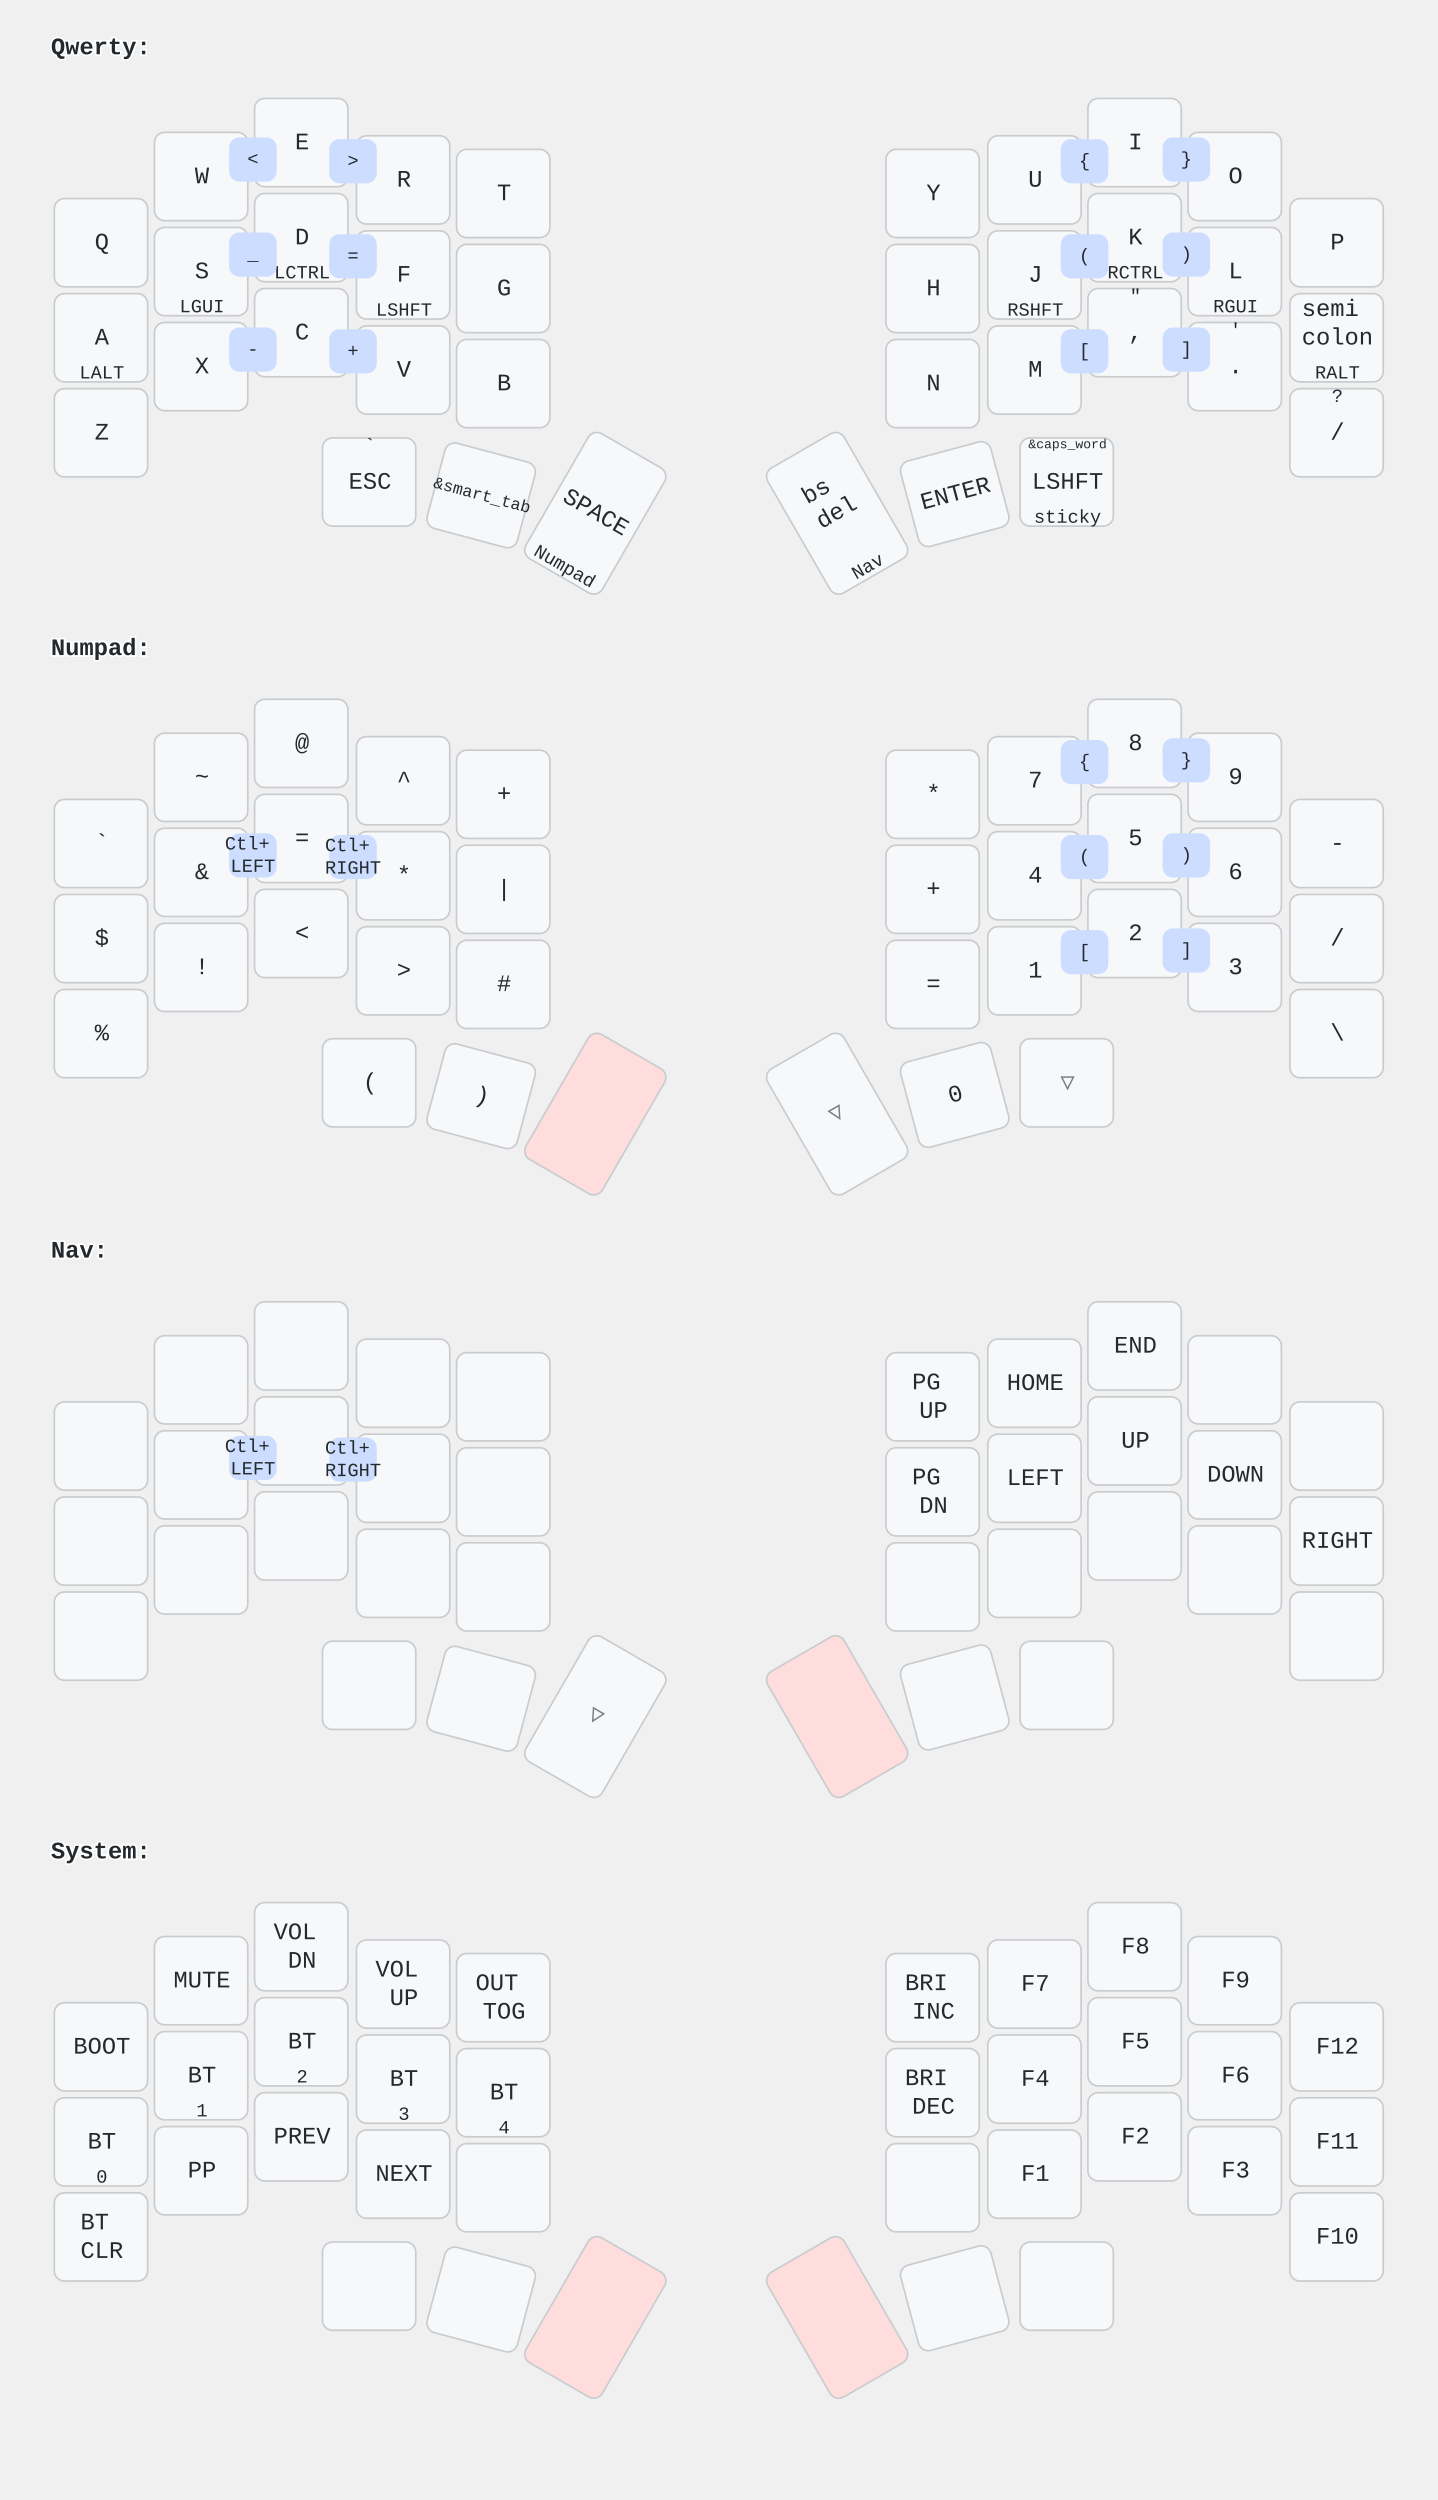
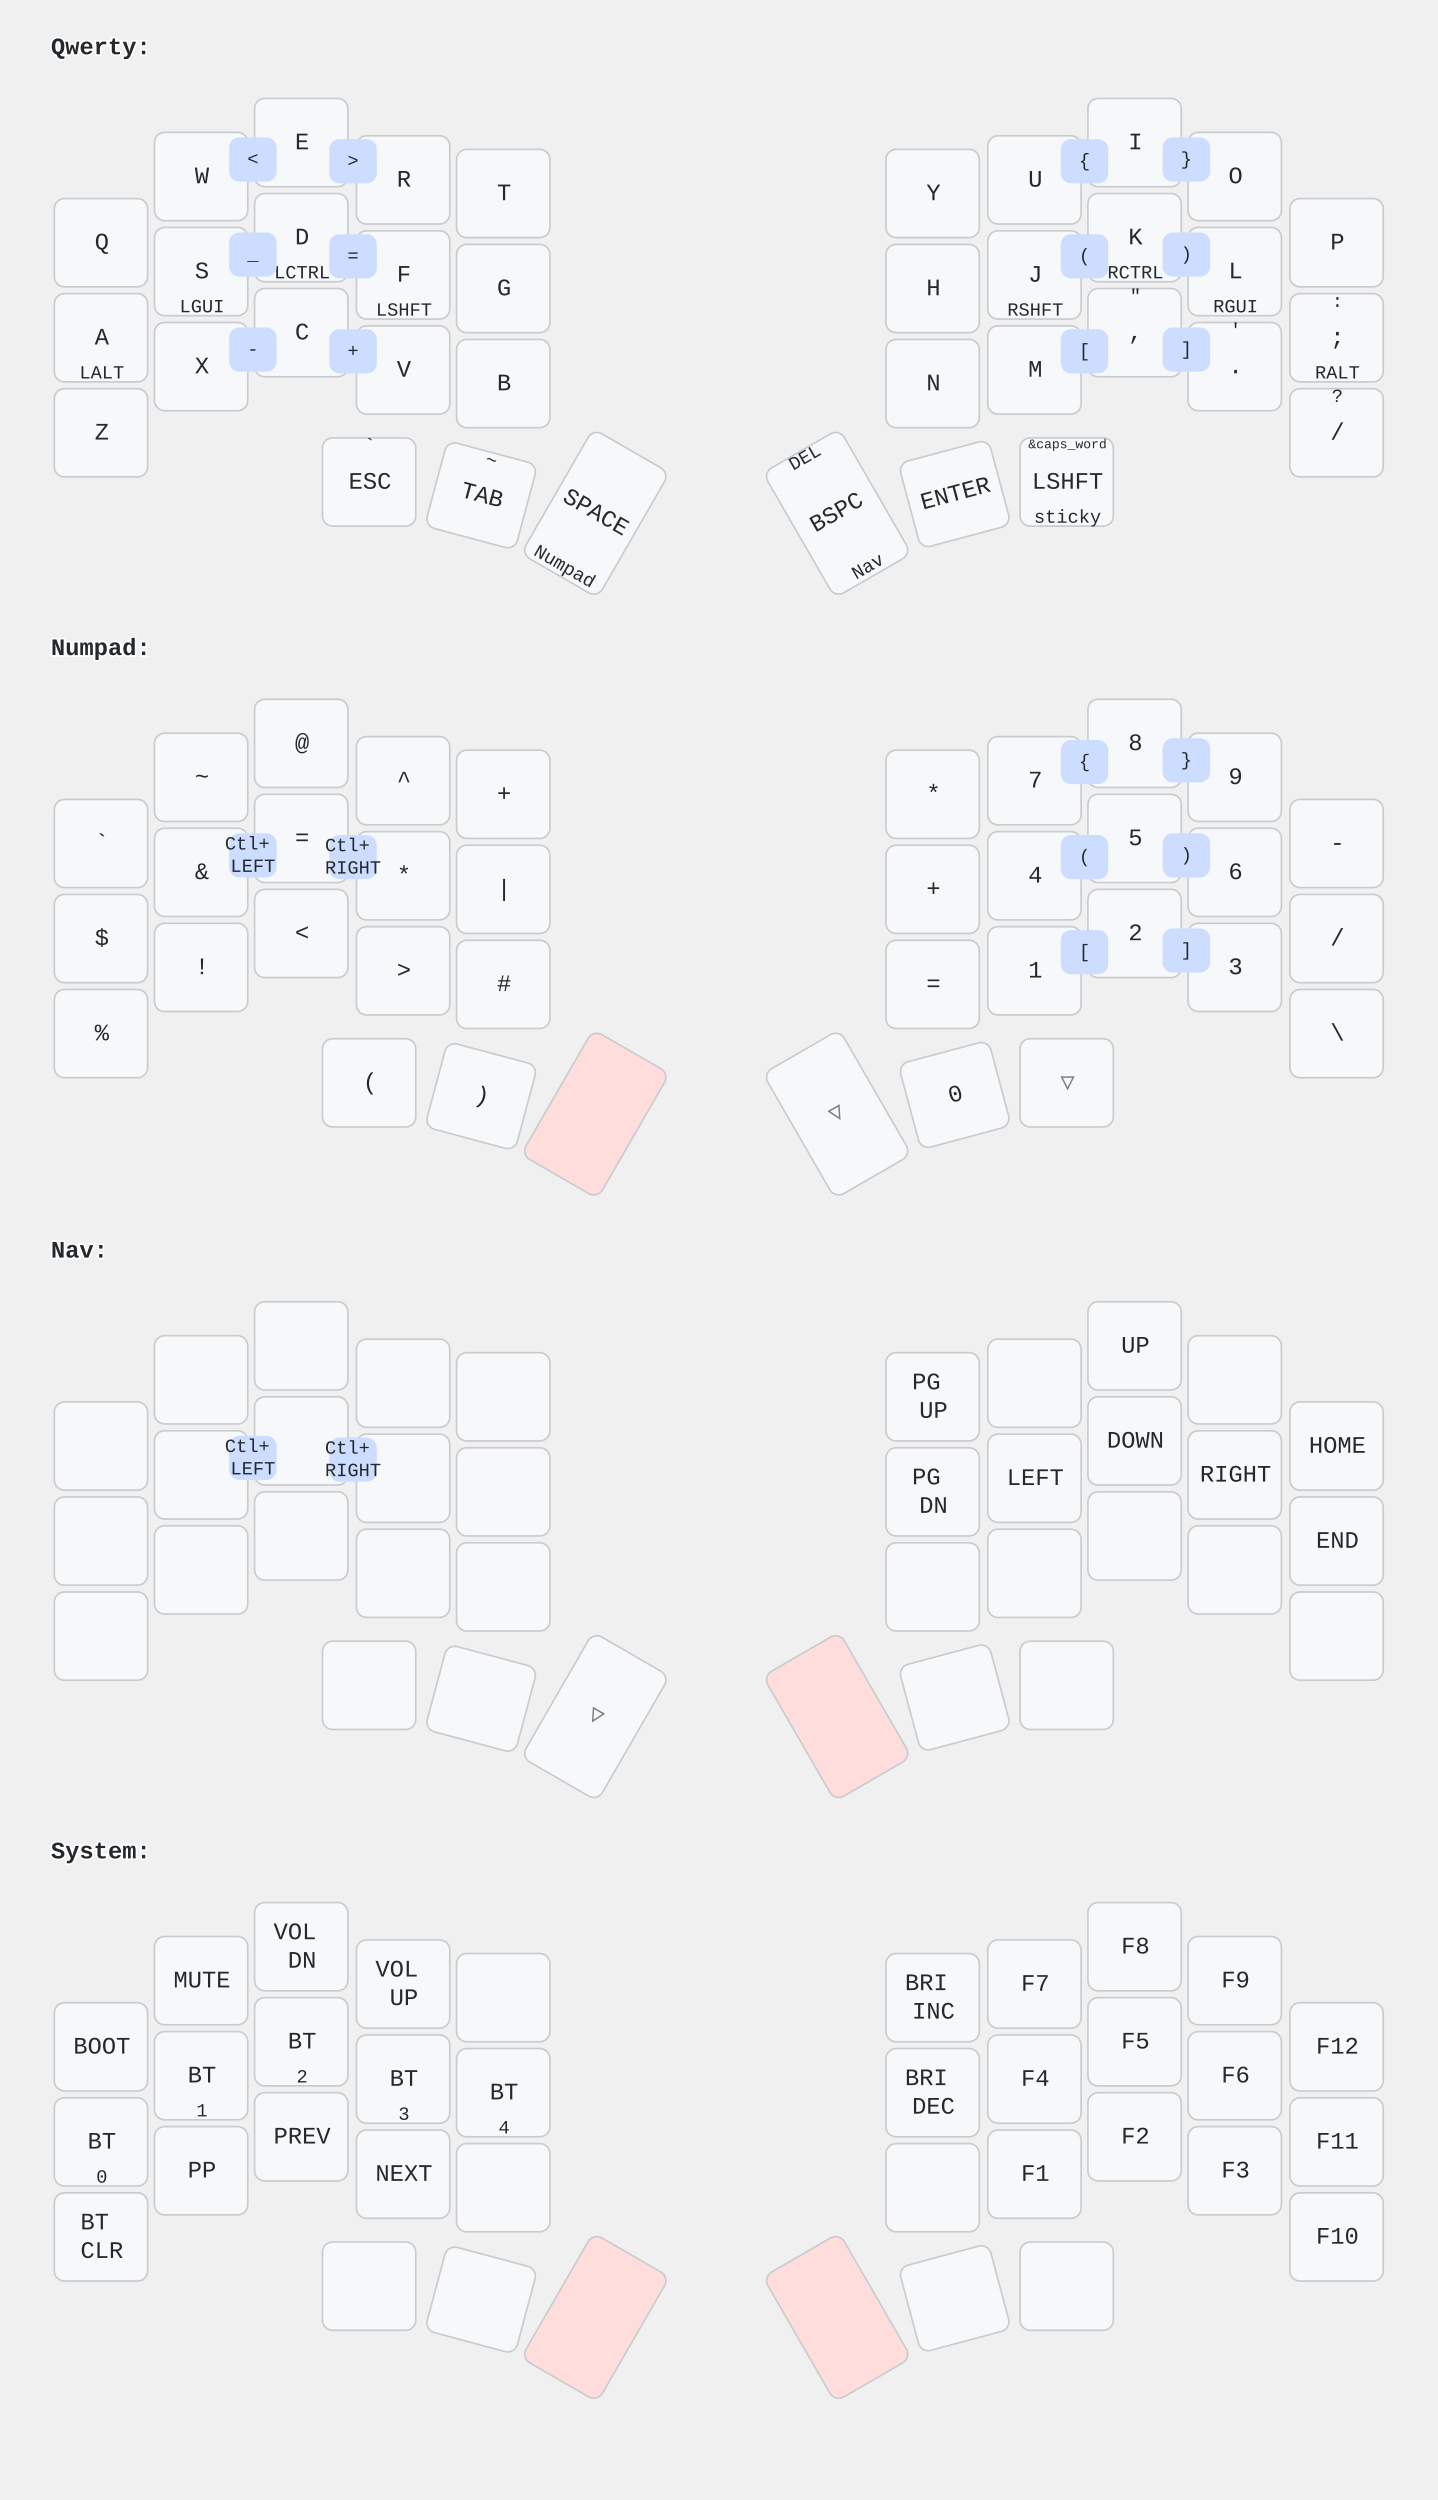
<svg xmlns="http://www.w3.org/2000/svg" width="847" height="1473" viewBox="0 0 847 1473" class="keymap">
  <style>/* inherit to force styles through use tags */
svg path {
    fill: inherit;
}

/* font and background color specifications */
svg.keymap {
    font-family: SFMono-Regular,Consolas,Liberation Mono,Menlo,monospace;
    font-size: 14px;
    font-kerning: normal;
    text-rendering: optimizeLegibility;
    fill: #24292e;
}

/* default key styling */
rect.key {
    fill: #f6f8fa;
    stroke: #c9cccf;
    stroke-width: 1;
}

/* default key side styling, only used is draw_key_sides is set */
rect.side {
    filter: brightness(90%);
}

/* color accent for combo boxes */
rect.combo, rect.combo-separate {
    fill: #cdf;
}

/* color accent for held keys */
rect.held, rect.combo.held {
    fill: #fdd;
}

/* color accent for ghost (optional) keys */
rect.ghost, rect.combo.ghost {
    stroke-dasharray: 4, 4;
    stroke-width: 2;
}

text {
    text-anchor: middle;
    dominant-baseline: middle;
}

/* styling for layer labels */
text.label {
    font-weight: bold;
    text-anchor: start;
    stroke: white;
    stroke-width: 2;
    paint-order: stroke;
}

/* styling for combo tap, and key hold/shifted label text */
text.combo, text.hold, text.shifted {
    font-size: 11px;
}

text.hold {
    text-anchor: middle;
    dominant-baseline: auto;
}

text.shifted {
    text-anchor: middle;
    dominant-baseline: hanging;
}

/* styling for hold/shifted label text in combo box */
text.combo.hold, text.combo.shifted {
    font-size: 8px;
}

/* lighter symbol for transparent keys */
text.trans {
    fill: #7b7e81;
}

/* styling for combo dendrons */
path.combo {
    stroke-width: 1;
    stroke: gray;
    fill: none;
}

/* Start Tabler Icons Cleanup */
/* cannot use height/width with glyphs */
.icon-tabler &gt; path {
    fill: inherit;
    stroke: inherit;
    stroke-width: 2;
}
/* hide tabler's default box */
.icon-tabler &gt; path[stroke="none"][fill="none"] {
    visibility: hidden;
}
/* End Tabler Icons Cleanup */
</style>
  <g transform="translate(30, 0)" class="layer-Qwerty">
    <text x="0" y="28" class="label">Qwerty:</text>
    <g transform="translate(0, 56)">
      <g transform="translate(30, 87)" class="key keypos-0">
        <rect rx="6" ry="6" x="-28" y="-26" width="55" height="52" class="key" />
        <text x="0" y="0" class="key tap">Q</text>
      </g>
      <g transform="translate(89, 48)" class="key keypos-1">
        <rect rx="6" ry="6" x="-28" y="-26" width="55" height="52" class="key" />
        <text x="0" y="0" class="key tap">W</text>
      </g>
      <g transform="translate(148, 28)" class="key keypos-2">
        <rect rx="6" ry="6" x="-28" y="-26" width="55" height="52" class="key" />
        <text x="0" y="0" class="key tap">E</text>
      </g>
      <g transform="translate(208, 50)" class="key keypos-3">
        <rect rx="6" ry="6" x="-28" y="-26" width="55" height="52" class="key" />
        <text x="0" y="0" class="key tap">R</text>
      </g>
      <g transform="translate(267, 58)" class="key keypos-4">
        <rect rx="6" ry="6" x="-28" y="-26" width="55" height="52" class="key" />
        <text x="0" y="0" class="key tap">T</text>
      </g>
      <g transform="translate(520, 58)" class="key keypos-5">
        <rect rx="6" ry="6" x="-28" y="-26" width="55" height="52" class="key" />
        <text x="0" y="0" class="key tap">Y</text>
      </g>
      <g transform="translate(580, 50)" class="key keypos-6">
        <rect rx="6" ry="6" x="-28" y="-26" width="55" height="52" class="key" />
        <text x="0" y="0" class="key tap">U</text>
      </g>
      <g transform="translate(639, 28)" class="key keypos-7">
        <rect rx="6" ry="6" x="-28" y="-26" width="55" height="52" class="key" />
        <text x="0" y="0" class="key tap">I</text>
      </g>
      <g transform="translate(698, 48)" class="key keypos-8">
        <rect rx="6" ry="6" x="-28" y="-26" width="55" height="52" class="key" />
        <text x="0" y="0" class="key tap">O</text>
      </g>
      <g transform="translate(758, 87)" class="key keypos-9">
        <rect rx="6" ry="6" x="-28" y="-26" width="55" height="52" class="key" />
        <text x="0" y="0" class="key tap">P</text>
      </g>
      <g transform="translate(30, 143)" class="key keypos-10">
        <rect rx="6" ry="6" x="-28" y="-26" width="55" height="52" class="key" />
        <text x="0" y="0" class="key tap">A</text>
        <text x="0" y="24" class="key hold">LALT</text>
      </g>
      <g transform="translate(89, 104)" class="key keypos-11">
        <rect rx="6" ry="6" x="-28" y="-26" width="55" height="52" class="key" />
        <text x="0" y="0" class="key tap">S</text>
        <text x="0" y="24" class="key hold">LGUI</text>
      </g>
      <g transform="translate(148, 84)" class="key keypos-12">
        <rect rx="6" ry="6" x="-28" y="-26" width="55" height="52" class="key" />
        <text x="0" y="0" class="key tap">D</text>
        <text x="0" y="24" class="key hold">LCTRL</text>
      </g>
      <g transform="translate(208, 106)" class="key keypos-13">
        <rect rx="6" ry="6" x="-28" y="-26" width="55" height="52" class="key" />
        <text x="0" y="0" class="key tap">F</text>
        <text x="0" y="24" class="key hold">LSHFT</text>
      </g>
      <g transform="translate(267, 114)" class="key keypos-14">
        <rect rx="6" ry="6" x="-28" y="-26" width="55" height="52" class="key" />
        <text x="0" y="0" class="key tap">G</text>
      </g>
      <g transform="translate(520, 114)" class="key keypos-15">
        <rect rx="6" ry="6" x="-28" y="-26" width="55" height="52" class="key" />
        <text x="0" y="0" class="key tap">H</text>
      </g>
      <g transform="translate(580, 106)" class="key keypos-16">
        <rect rx="6" ry="6" x="-28" y="-26" width="55" height="52" class="key" />
        <text x="0" y="0" class="key tap">J</text>
        <text x="0" y="24" class="key hold">RSHFT</text>
      </g>
      <g transform="translate(639, 84)" class="key keypos-17">
        <rect rx="6" ry="6" x="-28" y="-26" width="55" height="52" class="key" />
        <text x="0" y="0" class="key tap">K</text>
        <text x="0" y="24" class="key hold">RCTRL</text>
      </g>
      <g transform="translate(698, 104)" class="key keypos-18">
        <rect rx="6" ry="6" x="-28" y="-26" width="55" height="52" class="key" />
        <text x="0" y="0" class="key tap">L</text>
        <text x="0" y="24" class="key hold">RGUI</text>
      </g>
      <g transform="translate(758, 143)" class="key keypos-19">
        <rect rx="6" ry="6" x="-28" y="-26" width="55" height="52" class="key" />
-         <text x="0" y="0" class="key tap">
-           <tspan x="0" dy="-1.2em">semi</tspan>
-           <tspan x="0" dy="1.2em">colon</tspan>
-         </text>
+         <text x="0" y="0" class="key tap">;</text>
        <text x="0" y="24" class="key hold">RALT</text>
+         <text x="0" y="-24" class="key shifted">:</text>
      </g>
      <g transform="translate(30, 199)" class="key keypos-20">
        <rect rx="6" ry="6" x="-28" y="-26" width="55" height="52" class="key" />
        <text x="0" y="0" class="key tap">Z</text>
      </g>
      <g transform="translate(89, 160)" class="key keypos-21">
        <rect rx="6" ry="6" x="-28" y="-26" width="55" height="52" class="key" />
        <text x="0" y="0" class="key tap">X</text>
      </g>
      <g transform="translate(148, 140)" class="key keypos-22">
        <rect rx="6" ry="6" x="-28" y="-26" width="55" height="52" class="key" />
        <text x="0" y="0" class="key tap">C</text>
      </g>
      <g transform="translate(208, 162)" class="key keypos-23">
        <rect rx="6" ry="6" x="-28" y="-26" width="55" height="52" class="key" />
        <text x="0" y="0" class="key tap">V</text>
      </g>
      <g transform="translate(267, 170)" class="key keypos-24">
        <rect rx="6" ry="6" x="-28" y="-26" width="55" height="52" class="key" />
        <text x="0" y="0" class="key tap">B</text>
      </g>
      <g transform="translate(520, 170)" class="key keypos-25">
        <rect rx="6" ry="6" x="-28" y="-26" width="55" height="52" class="key" />
        <text x="0" y="0" class="key tap">N</text>
      </g>
      <g transform="translate(580, 162)" class="key keypos-26">
        <rect rx="6" ry="6" x="-28" y="-26" width="55" height="52" class="key" />
        <text x="0" y="0" class="key tap">M</text>
      </g>
      <g transform="translate(639, 140)" class="key keypos-27">
        <rect rx="6" ry="6" x="-28" y="-26" width="55" height="52" class="key" />
        <text x="0" y="0" class="key tap">,</text>
        <text x="0" y="-24" class="key shifted">"</text>
      </g>
      <g transform="translate(698, 160)" class="key keypos-28">
        <rect rx="6" ry="6" x="-28" y="-26" width="55" height="52" class="key" />
        <text x="0" y="0" class="key tap">.</text>
        <text x="0" y="-24" class="key shifted">'</text>
      </g>
      <g transform="translate(758, 199)" class="key keypos-29">
        <rect rx="6" ry="6" x="-28" y="-26" width="55" height="52" class="key" />
        <text x="0" y="0" class="key tap">/</text>
        <text x="0" y="-24" class="key shifted">?</text>
      </g>
      <g transform="translate(188, 228)" class="key keypos-30">
        <rect rx="6" ry="6" x="-28" y="-26" width="55" height="52" class="key" />
        <text x="0" y="0" class="key tap">ESC</text>
        <text x="0" y="-24" class="key shifted">`</text>
      </g>
      <g transform="translate(254, 236) rotate(15.0)" class="key keypos-31">
        <rect rx="6" ry="6" x="-28" y="-26" width="55" height="52" class="key" />
-         <text x="0" y="0" class="key tap">
-           <tspan style="font-size: 70%">&amp;smart_tab</tspan>
-         </text>
+         <text x="0" y="0" class="key tap">TAB</text>
+         <text x="0" y="-24" class="key shifted">~</text>
      </g>
      <g transform="translate(321, 246) rotate(30.0)" class="key keypos-32">
        <rect rx="6" ry="6" x="-26" y="-42" width="52" height="85" class="key" />
        <text x="0" y="0" class="key tap">SPACE</text>
        <text x="0" y="40" class="key hold">Numpad</text>
      </g>
      <g transform="translate(463, 246) rotate(-30.0)" class="key keypos-33">
        <rect rx="6" ry="6" x="-26" y="-42" width="52" height="85" class="key" />
-         <text x="0" y="0" class="key tap">
-           <tspan x="0" dy="-1.2em">bs</tspan>
-           <tspan x="0" dy="1.2em">del</tspan>
-         </text>
+         <text x="0" y="0" class="key tap">BSPC</text>
        <text x="0" y="40" class="key hold">Nav</text>
+         <text x="0" y="-40" class="key shifted">DEL</text>
      </g>
      <g transform="translate(533, 235) rotate(-15.0)" class="key keypos-34">
        <rect rx="6" ry="6" x="-28" y="-26" width="55" height="52" class="key" />
        <text x="0" y="0" class="key tap">ENTER</text>
      </g>
      <g transform="translate(599, 228)" class="key keypos-35">
        <rect rx="6" ry="6" x="-28" y="-26" width="55" height="52" class="key" />
        <text x="0" y="0" class="key tap">LSHFT</text>
        <text x="0" y="24" class="key hold">sticky</text>
        <text x="0" y="-24" class="key shifted">
          <tspan style="font-size: 70%">&amp;caps_word</tspan>
        </text>
      </g>
      <g class="combo combopos-0">
        <rect rx="6" ry="6" x="595" y="26" width="28" height="26" class="combo" />
        <text x="609" y="39" class="combo tap">{</text>
      </g>
      <g class="combo combopos-1">
        <rect rx="6" ry="6" x="655" y="25" width="28" height="26" class="combo" />
        <text x="669" y="38" class="combo tap">}</text>
      </g>
      <g class="combo combopos-2">
        <rect rx="6" ry="6" x="595" y="82" width="28" height="26" class="combo" />
        <text x="609" y="95" class="combo tap">(</text>
      </g>
      <g class="combo combopos-3">
        <rect rx="6" ry="6" x="655" y="81" width="28" height="26" class="combo" />
        <text x="669" y="94" class="combo tap">)</text>
      </g>
      <g class="combo combopos-4">
        <rect rx="6" ry="6" x="595" y="138" width="28" height="26" class="combo" />
        <text x="609" y="151" class="combo tap">[</text>
      </g>
      <g class="combo combopos-5">
        <rect rx="6" ry="6" x="655" y="137" width="28" height="26" class="combo" />
        <text x="669" y="150" class="combo tap">]</text>
      </g>
      <g class="combo combopos-6">
        <rect rx="6" ry="6" x="105" y="25" width="28" height="26" class="combo" />
        <text x="119" y="38" class="combo tap">&lt;</text>
      </g>
      <g class="combo combopos-7">
        <rect rx="6" ry="6" x="164" y="26" width="28" height="26" class="combo" />
        <text x="178" y="39" class="combo tap">&gt;</text>
      </g>
      <g class="combo combopos-8">
        <rect rx="6" ry="6" x="105" y="81" width="28" height="26" class="combo" />
        <text x="119" y="94" class="combo tap">_</text>
      </g>
      <g class="combo combopos-9">
        <rect rx="6" ry="6" x="164" y="82" width="28" height="26" class="combo" />
        <text x="178" y="95" class="combo tap">=</text>
      </g>
      <g class="combo combopos-10">
        <rect rx="6" ry="6" x="105" y="137" width="28" height="26" class="combo" />
        <text x="119" y="150" class="combo tap">-</text>
      </g>
      <g class="combo combopos-11">
        <rect rx="6" ry="6" x="164" y="138" width="28" height="26" class="combo" />
        <text x="178" y="151" class="combo tap">+</text>
      </g>
    </g>
  </g>
  <g transform="translate(30, 354)" class="layer-Numpad">
    <text x="0" y="28" class="label">Numpad:</text>
    <g transform="translate(0, 56)">
      <g transform="translate(30, 87)" class="key keypos-0">
        <rect rx="6" ry="6" x="-28" y="-26" width="55" height="52" class="key" />
        <text x="0" y="0" class="key tap">`</text>
      </g>
      <g transform="translate(89, 48)" class="key keypos-1">
        <rect rx="6" ry="6" x="-28" y="-26" width="55" height="52" class="key" />
        <text x="0" y="0" class="key tap">~</text>
      </g>
      <g transform="translate(148, 28)" class="key keypos-2">
        <rect rx="6" ry="6" x="-28" y="-26" width="55" height="52" class="key" />
        <text x="0" y="0" class="key tap">@</text>
      </g>
      <g transform="translate(208, 50)" class="key keypos-3">
        <rect rx="6" ry="6" x="-28" y="-26" width="55" height="52" class="key" />
        <text x="0" y="0" class="key tap">^</text>
      </g>
      <g transform="translate(267, 58)" class="key keypos-4">
        <rect rx="6" ry="6" x="-28" y="-26" width="55" height="52" class="key" />
        <text x="0" y="0" class="key tap">+</text>
      </g>
      <g transform="translate(520, 58)" class="key keypos-5">
        <rect rx="6" ry="6" x="-28" y="-26" width="55" height="52" class="key" />
        <text x="0" y="0" class="key tap">*</text>
      </g>
      <g transform="translate(580, 50)" class="key keypos-6">
        <rect rx="6" ry="6" x="-28" y="-26" width="55" height="52" class="key" />
        <text x="0" y="0" class="key tap">7</text>
      </g>
      <g transform="translate(639, 28)" class="key keypos-7">
        <rect rx="6" ry="6" x="-28" y="-26" width="55" height="52" class="key" />
        <text x="0" y="0" class="key tap">8</text>
      </g>
      <g transform="translate(698, 48)" class="key keypos-8">
        <rect rx="6" ry="6" x="-28" y="-26" width="55" height="52" class="key" />
        <text x="0" y="0" class="key tap">9</text>
      </g>
      <g transform="translate(758, 87)" class="key keypos-9">
        <rect rx="6" ry="6" x="-28" y="-26" width="55" height="52" class="key" />
        <text x="0" y="0" class="key tap">-</text>
      </g>
      <g transform="translate(30, 143)" class="key keypos-10">
        <rect rx="6" ry="6" x="-28" y="-26" width="55" height="52" class="key" />
        <text x="0" y="0" class="key tap">$</text>
      </g>
      <g transform="translate(89, 104)" class="key keypos-11">
        <rect rx="6" ry="6" x="-28" y="-26" width="55" height="52" class="key" />
        <text x="0" y="0" class="key tap">&amp;</text>
      </g>
      <g transform="translate(148, 84)" class="key keypos-12">
        <rect rx="6" ry="6" x="-28" y="-26" width="55" height="52" class="key" />
        <text x="0" y="0" class="key tap">=</text>
      </g>
      <g transform="translate(208, 106)" class="key keypos-13">
        <rect rx="6" ry="6" x="-28" y="-26" width="55" height="52" class="key" />
        <text x="0" y="0" class="key tap">*</text>
      </g>
      <g transform="translate(267, 114)" class="key keypos-14">
        <rect rx="6" ry="6" x="-28" y="-26" width="55" height="52" class="key" />
        <text x="0" y="0" class="key tap">|</text>
      </g>
      <g transform="translate(520, 114)" class="key keypos-15">
        <rect rx="6" ry="6" x="-28" y="-26" width="55" height="52" class="key" />
        <text x="0" y="0" class="key tap">+</text>
      </g>
      <g transform="translate(580, 106)" class="key keypos-16">
        <rect rx="6" ry="6" x="-28" y="-26" width="55" height="52" class="key" />
        <text x="0" y="0" class="key tap">4</text>
      </g>
      <g transform="translate(639, 84)" class="key keypos-17">
        <rect rx="6" ry="6" x="-28" y="-26" width="55" height="52" class="key" />
        <text x="0" y="0" class="key tap">5</text>
      </g>
      <g transform="translate(698, 104)" class="key keypos-18">
        <rect rx="6" ry="6" x="-28" y="-26" width="55" height="52" class="key" />
        <text x="0" y="0" class="key tap">6</text>
      </g>
      <g transform="translate(758, 143)" class="key keypos-19">
        <rect rx="6" ry="6" x="-28" y="-26" width="55" height="52" class="key" />
        <text x="0" y="0" class="key tap">/</text>
      </g>
      <g transform="translate(30, 199)" class="key keypos-20">
        <rect rx="6" ry="6" x="-28" y="-26" width="55" height="52" class="key" />
        <text x="0" y="0" class="key tap">%</text>
      </g>
      <g transform="translate(89, 160)" class="key keypos-21">
        <rect rx="6" ry="6" x="-28" y="-26" width="55" height="52" class="key" />
        <text x="0" y="0" class="key tap">!</text>
      </g>
      <g transform="translate(148, 140)" class="key keypos-22">
        <rect rx="6" ry="6" x="-28" y="-26" width="55" height="52" class="key" />
        <text x="0" y="0" class="key tap">&lt;</text>
      </g>
      <g transform="translate(208, 162)" class="key keypos-23">
        <rect rx="6" ry="6" x="-28" y="-26" width="55" height="52" class="key" />
        <text x="0" y="0" class="key tap">&gt;</text>
      </g>
      <g transform="translate(267, 170)" class="key keypos-24">
        <rect rx="6" ry="6" x="-28" y="-26" width="55" height="52" class="key" />
        <text x="0" y="0" class="key tap">#</text>
      </g>
      <g transform="translate(520, 170)" class="key keypos-25">
        <rect rx="6" ry="6" x="-28" y="-26" width="55" height="52" class="key" />
        <text x="0" y="0" class="key tap">=</text>
      </g>
      <g transform="translate(580, 162)" class="key keypos-26">
        <rect rx="6" ry="6" x="-28" y="-26" width="55" height="52" class="key" />
        <text x="0" y="0" class="key tap">1</text>
      </g>
      <g transform="translate(639, 140)" class="key keypos-27">
        <rect rx="6" ry="6" x="-28" y="-26" width="55" height="52" class="key" />
        <text x="0" y="0" class="key tap">2</text>
      </g>
      <g transform="translate(698, 160)" class="key keypos-28">
        <rect rx="6" ry="6" x="-28" y="-26" width="55" height="52" class="key" />
        <text x="0" y="0" class="key tap">3</text>
      </g>
      <g transform="translate(758, 199)" class="key keypos-29">
        <rect rx="6" ry="6" x="-28" y="-26" width="55" height="52" class="key" />
        <text x="0" y="0" class="key tap">\</text>
      </g>
      <g transform="translate(188, 228)" class="key keypos-30">
        <rect rx="6" ry="6" x="-28" y="-26" width="55" height="52" class="key" />
        <text x="0" y="0" class="key tap">(</text>
      </g>
      <g transform="translate(254, 236) rotate(15.0)" class="key keypos-31">
        <rect rx="6" ry="6" x="-28" y="-26" width="55" height="52" class="key" />
        <text x="0" y="0" class="key tap">)</text>
      </g>
      <g transform="translate(321, 246) rotate(30.0)" class="key held keypos-32">
        <rect rx="6" ry="6" x="-26" y="-42" width="52" height="85" class="key held" />
      </g>
      <g transform="translate(463, 246) rotate(-30.0)" class="key trans keypos-33">
        <rect rx="6" ry="6" x="-26" y="-42" width="52" height="85" class="key trans" />
        <text x="0" y="0" class="key trans tap">▽</text>
      </g>
      <g transform="translate(533, 235) rotate(-15.0)" class="key keypos-34">
        <rect rx="6" ry="6" x="-28" y="-26" width="55" height="52" class="key" />
        <text x="0" y="0" class="key tap">0</text>
      </g>
      <g transform="translate(599, 228)" class="key trans keypos-35">
        <rect rx="6" ry="6" x="-28" y="-26" width="55" height="52" class="key trans" />
        <text x="0" y="0" class="key trans tap">▽</text>
      </g>
      <g class="combo combopos-0">
        <rect rx="6" ry="6" x="595" y="26" width="28" height="26" class="combo" />
        <text x="609" y="39" class="combo tap">{</text>
      </g>
      <g class="combo combopos-1">
        <rect rx="6" ry="6" x="655" y="25" width="28" height="26" class="combo" />
        <text x="669" y="38" class="combo tap">}</text>
      </g>
      <g class="combo combopos-2">
        <rect rx="6" ry="6" x="595" y="82" width="28" height="26" class="combo" />
        <text x="609" y="95" class="combo tap">(</text>
      </g>
      <g class="combo combopos-3">
        <rect rx="6" ry="6" x="655" y="81" width="28" height="26" class="combo" />
        <text x="669" y="94" class="combo tap">)</text>
      </g>
      <g class="combo combopos-4">
        <rect rx="6" ry="6" x="595" y="138" width="28" height="26" class="combo" />
        <text x="609" y="151" class="combo tap">[</text>
      </g>
      <g class="combo combopos-5">
        <rect rx="6" ry="6" x="655" y="137" width="28" height="26" class="combo" />
        <text x="669" y="150" class="combo tap">]</text>
      </g>
      <g class="combo combopos-6">
        <rect rx="6" ry="6" x="105" y="81" width="28" height="26" class="combo" />
        <text x="119" y="94" class="combo tap">
          <tspan x="119" dy="-0.6em">Ctl+</tspan>
          <tspan x="119" dy="1.2em">LEFT</tspan>
        </text>
      </g>
      <g class="combo combopos-7">
        <rect rx="6" ry="6" x="164" y="82" width="28" height="26" class="combo" />
        <text x="178" y="95" class="combo tap">
          <tspan x="178" dy="-0.6em">Ctl+</tspan>
          <tspan x="178" dy="1.2em">RIGHT</tspan>
        </text>
      </g>
    </g>
  </g>
  <g transform="translate(30, 709)" class="layer-Nav">
    <text x="0" y="28" class="label">Nav:</text>
    <g transform="translate(0, 56)">
      <g transform="translate(30, 87)" class="key keypos-0">
        <rect rx="6" ry="6" x="-28" y="-26" width="55" height="52" class="key" />
      </g>
      <g transform="translate(89, 48)" class="key keypos-1">
        <rect rx="6" ry="6" x="-28" y="-26" width="55" height="52" class="key" />
      </g>
      <g transform="translate(148, 28)" class="key keypos-2">
        <rect rx="6" ry="6" x="-28" y="-26" width="55" height="52" class="key" />
      </g>
      <g transform="translate(208, 50)" class="key keypos-3">
        <rect rx="6" ry="6" x="-28" y="-26" width="55" height="52" class="key" />
      </g>
      <g transform="translate(267, 58)" class="key keypos-4">
        <rect rx="6" ry="6" x="-28" y="-26" width="55" height="52" class="key" />
      </g>
      <g transform="translate(520, 58)" class="key keypos-5">
        <rect rx="6" ry="6" x="-28" y="-26" width="55" height="52" class="key" />
        <text x="0" y="0" class="key tap">
          <tspan x="0" dy="-0.6em">PG</tspan>
          <tspan x="0" dy="1.2em">UP</tspan>
        </text>
      </g>
      <g transform="translate(580, 50)" class="key keypos-6">
        <rect rx="6" ry="6" x="-28" y="-26" width="55" height="52" class="key" />
+       </g>
+       <g transform="translate(639, 28)" class="key keypos-7">
+         <rect rx="6" ry="6" x="-28" y="-26" width="55" height="52" class="key" />
+         <text x="0" y="0" class="key tap">UP</text>
+       </g>
+       <g transform="translate(698, 48)" class="key keypos-8">
+         <rect rx="6" ry="6" x="-28" y="-26" width="55" height="52" class="key" />
+       </g>
+       <g transform="translate(758, 87)" class="key keypos-9">
+         <rect rx="6" ry="6" x="-28" y="-26" width="55" height="52" class="key" />
        <text x="0" y="0" class="key tap">HOME</text>
-       </g>
-       <g transform="translate(639, 28)" class="key keypos-7">
-         <rect rx="6" ry="6" x="-28" y="-26" width="55" height="52" class="key" />
-         <text x="0" y="0" class="key tap">END</text>
-       </g>
-       <g transform="translate(698, 48)" class="key keypos-8">
-         <rect rx="6" ry="6" x="-28" y="-26" width="55" height="52" class="key" />
-       </g>
-       <g transform="translate(758, 87)" class="key keypos-9">
-         <rect rx="6" ry="6" x="-28" y="-26" width="55" height="52" class="key" />
      </g>
      <g transform="translate(30, 143)" class="key keypos-10">
        <rect rx="6" ry="6" x="-28" y="-26" width="55" height="52" class="key" />
      </g>
      <g transform="translate(89, 104)" class="key keypos-11">
        <rect rx="6" ry="6" x="-28" y="-26" width="55" height="52" class="key" />
      </g>
      <g transform="translate(148, 84)" class="key keypos-12">
        <rect rx="6" ry="6" x="-28" y="-26" width="55" height="52" class="key" />
      </g>
      <g transform="translate(208, 106)" class="key keypos-13">
        <rect rx="6" ry="6" x="-28" y="-26" width="55" height="52" class="key" />
      </g>
      <g transform="translate(267, 114)" class="key keypos-14">
        <rect rx="6" ry="6" x="-28" y="-26" width="55" height="52" class="key" />
      </g>
      <g transform="translate(520, 114)" class="key keypos-15">
        <rect rx="6" ry="6" x="-28" y="-26" width="55" height="52" class="key" />
        <text x="0" y="0" class="key tap">
          <tspan x="0" dy="-0.6em">PG</tspan>
          <tspan x="0" dy="1.2em">DN</tspan>
        </text>
      </g>
      <g transform="translate(580, 106)" class="key keypos-16">
        <rect rx="6" ry="6" x="-28" y="-26" width="55" height="52" class="key" />
        <text x="0" y="0" class="key tap">LEFT</text>
      </g>
      <g transform="translate(639, 84)" class="key keypos-17">
        <rect rx="6" ry="6" x="-28" y="-26" width="55" height="52" class="key" />
-         <text x="0" y="0" class="key tap">UP</text>
+         <text x="0" y="0" class="key tap">DOWN</text>
      </g>
      <g transform="translate(698, 104)" class="key keypos-18">
        <rect rx="6" ry="6" x="-28" y="-26" width="55" height="52" class="key" />
-         <text x="0" y="0" class="key tap">DOWN</text>
+         <text x="0" y="0" class="key tap">RIGHT</text>
      </g>
      <g transform="translate(758, 143)" class="key keypos-19">
        <rect rx="6" ry="6" x="-28" y="-26" width="55" height="52" class="key" />
-         <text x="0" y="0" class="key tap">RIGHT</text>
+         <text x="0" y="0" class="key tap">END</text>
      </g>
      <g transform="translate(30, 199)" class="key keypos-20">
        <rect rx="6" ry="6" x="-28" y="-26" width="55" height="52" class="key" />
      </g>
      <g transform="translate(89, 160)" class="key keypos-21">
        <rect rx="6" ry="6" x="-28" y="-26" width="55" height="52" class="key" />
      </g>
      <g transform="translate(148, 140)" class="key keypos-22">
        <rect rx="6" ry="6" x="-28" y="-26" width="55" height="52" class="key" />
      </g>
      <g transform="translate(208, 162)" class="key keypos-23">
        <rect rx="6" ry="6" x="-28" y="-26" width="55" height="52" class="key" />
      </g>
      <g transform="translate(267, 170)" class="key keypos-24">
        <rect rx="6" ry="6" x="-28" y="-26" width="55" height="52" class="key" />
      </g>
      <g transform="translate(520, 170)" class="key keypos-25">
        <rect rx="6" ry="6" x="-28" y="-26" width="55" height="52" class="key" />
      </g>
      <g transform="translate(580, 162)" class="key keypos-26">
        <rect rx="6" ry="6" x="-28" y="-26" width="55" height="52" class="key" />
      </g>
      <g transform="translate(639, 140)" class="key keypos-27">
        <rect rx="6" ry="6" x="-28" y="-26" width="55" height="52" class="key" />
      </g>
      <g transform="translate(698, 160)" class="key keypos-28">
        <rect rx="6" ry="6" x="-28" y="-26" width="55" height="52" class="key" />
      </g>
      <g transform="translate(758, 199)" class="key keypos-29">
        <rect rx="6" ry="6" x="-28" y="-26" width="55" height="52" class="key" />
      </g>
      <g transform="translate(188, 228)" class="key keypos-30">
        <rect rx="6" ry="6" x="-28" y="-26" width="55" height="52" class="key" />
      </g>
      <g transform="translate(254, 236) rotate(15.0)" class="key keypos-31">
        <rect rx="6" ry="6" x="-28" y="-26" width="55" height="52" class="key" />
      </g>
      <g transform="translate(321, 246) rotate(30.0)" class="key trans keypos-32">
        <rect rx="6" ry="6" x="-26" y="-42" width="52" height="85" class="key trans" />
        <text x="0" y="0" class="key trans tap">▽</text>
      </g>
      <g transform="translate(463, 246) rotate(-30.0)" class="key held keypos-33">
        <rect rx="6" ry="6" x="-26" y="-42" width="52" height="85" class="key held" />
      </g>
      <g transform="translate(533, 235) rotate(-15.0)" class="key keypos-34">
        <rect rx="6" ry="6" x="-28" y="-26" width="55" height="52" class="key" />
      </g>
      <g transform="translate(599, 228)" class="key keypos-35">
        <rect rx="6" ry="6" x="-28" y="-26" width="55" height="52" class="key" />
      </g>
      <g class="combo combopos-0">
        <rect rx="6" ry="6" x="105" y="81" width="28" height="26" class="combo" />
        <text x="119" y="94" class="combo tap">
          <tspan x="119" dy="-0.6em">Ctl+</tspan>
          <tspan x="119" dy="1.2em">LEFT</tspan>
        </text>
      </g>
      <g class="combo combopos-1">
        <rect rx="6" ry="6" x="164" y="82" width="28" height="26" class="combo" />
        <text x="178" y="95" class="combo tap">
          <tspan x="178" dy="-0.6em">Ctl+</tspan>
          <tspan x="178" dy="1.2em">RIGHT</tspan>
        </text>
      </g>
    </g>
  </g>
  <g transform="translate(30, 1063)" class="layer-System">
    <text x="0" y="28" class="label">System:</text>
    <g transform="translate(0, 56)">
      <g transform="translate(30, 87)" class="key keypos-0">
        <rect rx="6" ry="6" x="-28" y="-26" width="55" height="52" class="key" />
        <text x="0" y="0" class="key tap">BOOT</text>
      </g>
      <g transform="translate(89, 48)" class="key keypos-1">
        <rect rx="6" ry="6" x="-28" y="-26" width="55" height="52" class="key" />
        <text x="0" y="0" class="key tap">MUTE</text>
      </g>
      <g transform="translate(148, 28)" class="key keypos-2">
        <rect rx="6" ry="6" x="-28" y="-26" width="55" height="52" class="key" />
        <text x="0" y="0" class="key tap">
          <tspan x="0" dy="-0.6em">VOL</tspan>
          <tspan x="0" dy="1.2em">DN</tspan>
        </text>
      </g>
      <g transform="translate(208, 50)" class="key keypos-3">
        <rect rx="6" ry="6" x="-28" y="-26" width="55" height="52" class="key" />
        <text x="0" y="0" class="key tap">
          <tspan x="0" dy="-0.6em">VOL</tspan>
          <tspan x="0" dy="1.2em">UP</tspan>
        </text>
      </g>
      <g transform="translate(267, 58)" class="key keypos-4">
        <rect rx="6" ry="6" x="-28" y="-26" width="55" height="52" class="key" />
-         <text x="0" y="0" class="key tap">
-           <tspan x="0" dy="-0.6em">OUT</tspan>
-           <tspan x="0" dy="1.2em">TOG</tspan>
-         </text>
      </g>
      <g transform="translate(520, 58)" class="key keypos-5">
        <rect rx="6" ry="6" x="-28" y="-26" width="55" height="52" class="key" />
        <text x="0" y="0" class="key tap">
          <tspan x="0" dy="-0.6em">BRI</tspan>
          <tspan x="0" dy="1.2em">INC</tspan>
        </text>
      </g>
      <g transform="translate(580, 50)" class="key keypos-6">
        <rect rx="6" ry="6" x="-28" y="-26" width="55" height="52" class="key" />
        <text x="0" y="0" class="key tap">F7</text>
      </g>
      <g transform="translate(639, 28)" class="key keypos-7">
        <rect rx="6" ry="6" x="-28" y="-26" width="55" height="52" class="key" />
        <text x="0" y="0" class="key tap">F8</text>
      </g>
      <g transform="translate(698, 48)" class="key keypos-8">
        <rect rx="6" ry="6" x="-28" y="-26" width="55" height="52" class="key" />
        <text x="0" y="0" class="key tap">F9</text>
      </g>
      <g transform="translate(758, 87)" class="key keypos-9">
        <rect rx="6" ry="6" x="-28" y="-26" width="55" height="52" class="key" />
        <text x="0" y="0" class="key tap">F12</text>
      </g>
      <g transform="translate(30, 143)" class="key keypos-10">
        <rect rx="6" ry="6" x="-28" y="-26" width="55" height="52" class="key" />
        <text x="0" y="0" class="key tap">BT</text>
        <text x="0" y="24" class="key hold">0</text>
      </g>
      <g transform="translate(89, 104)" class="key keypos-11">
        <rect rx="6" ry="6" x="-28" y="-26" width="55" height="52" class="key" />
        <text x="0" y="0" class="key tap">BT</text>
        <text x="0" y="24" class="key hold">1</text>
      </g>
      <g transform="translate(148, 84)" class="key keypos-12">
        <rect rx="6" ry="6" x="-28" y="-26" width="55" height="52" class="key" />
        <text x="0" y="0" class="key tap">BT</text>
        <text x="0" y="24" class="key hold">2</text>
      </g>
      <g transform="translate(208, 106)" class="key keypos-13">
        <rect rx="6" ry="6" x="-28" y="-26" width="55" height="52" class="key" />
        <text x="0" y="0" class="key tap">BT</text>
        <text x="0" y="24" class="key hold">3</text>
      </g>
      <g transform="translate(267, 114)" class="key keypos-14">
        <rect rx="6" ry="6" x="-28" y="-26" width="55" height="52" class="key" />
        <text x="0" y="0" class="key tap">BT</text>
        <text x="0" y="24" class="key hold">4</text>
      </g>
      <g transform="translate(520, 114)" class="key keypos-15">
        <rect rx="6" ry="6" x="-28" y="-26" width="55" height="52" class="key" />
        <text x="0" y="0" class="key tap">
          <tspan x="0" dy="-0.6em">BRI</tspan>
          <tspan x="0" dy="1.2em">DEC</tspan>
        </text>
      </g>
      <g transform="translate(580, 106)" class="key keypos-16">
        <rect rx="6" ry="6" x="-28" y="-26" width="55" height="52" class="key" />
        <text x="0" y="0" class="key tap">F4</text>
      </g>
      <g transform="translate(639, 84)" class="key keypos-17">
        <rect rx="6" ry="6" x="-28" y="-26" width="55" height="52" class="key" />
        <text x="0" y="0" class="key tap">F5</text>
      </g>
      <g transform="translate(698, 104)" class="key keypos-18">
        <rect rx="6" ry="6" x="-28" y="-26" width="55" height="52" class="key" />
        <text x="0" y="0" class="key tap">F6</text>
      </g>
      <g transform="translate(758, 143)" class="key keypos-19">
        <rect rx="6" ry="6" x="-28" y="-26" width="55" height="52" class="key" />
        <text x="0" y="0" class="key tap">F11</text>
      </g>
      <g transform="translate(30, 199)" class="key keypos-20">
        <rect rx="6" ry="6" x="-28" y="-26" width="55" height="52" class="key" />
        <text x="0" y="0" class="key tap">
          <tspan x="0" dy="-0.6em">BT</tspan>
          <tspan x="0" dy="1.2em">CLR</tspan>
        </text>
      </g>
      <g transform="translate(89, 160)" class="key keypos-21">
        <rect rx="6" ry="6" x="-28" y="-26" width="55" height="52" class="key" />
        <text x="0" y="0" class="key tap">PP</text>
      </g>
      <g transform="translate(148, 140)" class="key keypos-22">
        <rect rx="6" ry="6" x="-28" y="-26" width="55" height="52" class="key" />
        <text x="0" y="0" class="key tap">PREV</text>
      </g>
      <g transform="translate(208, 162)" class="key keypos-23">
        <rect rx="6" ry="6" x="-28" y="-26" width="55" height="52" class="key" />
        <text x="0" y="0" class="key tap">NEXT</text>
      </g>
      <g transform="translate(267, 170)" class="key keypos-24">
        <rect rx="6" ry="6" x="-28" y="-26" width="55" height="52" class="key" />
      </g>
      <g transform="translate(520, 170)" class="key keypos-25">
        <rect rx="6" ry="6" x="-28" y="-26" width="55" height="52" class="key" />
      </g>
      <g transform="translate(580, 162)" class="key keypos-26">
        <rect rx="6" ry="6" x="-28" y="-26" width="55" height="52" class="key" />
        <text x="0" y="0" class="key tap">F1</text>
      </g>
      <g transform="translate(639, 140)" class="key keypos-27">
        <rect rx="6" ry="6" x="-28" y="-26" width="55" height="52" class="key" />
        <text x="0" y="0" class="key tap">F2</text>
      </g>
      <g transform="translate(698, 160)" class="key keypos-28">
        <rect rx="6" ry="6" x="-28" y="-26" width="55" height="52" class="key" />
        <text x="0" y="0" class="key tap">F3</text>
      </g>
      <g transform="translate(758, 199)" class="key keypos-29">
        <rect rx="6" ry="6" x="-28" y="-26" width="55" height="52" class="key" />
        <text x="0" y="0" class="key tap">F10</text>
      </g>
      <g transform="translate(188, 228)" class="key keypos-30">
        <rect rx="6" ry="6" x="-28" y="-26" width="55" height="52" class="key" />
      </g>
      <g transform="translate(254, 236) rotate(15.0)" class="key keypos-31">
        <rect rx="6" ry="6" x="-28" y="-26" width="55" height="52" class="key" />
      </g>
      <g transform="translate(321, 246) rotate(30.0)" class="key held keypos-32">
        <rect rx="6" ry="6" x="-26" y="-42" width="52" height="85" class="key held" />
      </g>
      <g transform="translate(463, 246) rotate(-30.0)" class="key held keypos-33">
        <rect rx="6" ry="6" x="-26" y="-42" width="52" height="85" class="key held" />
      </g>
      <g transform="translate(533, 235) rotate(-15.0)" class="key keypos-34">
        <rect rx="6" ry="6" x="-28" y="-26" width="55" height="52" class="key" />
      </g>
      <g transform="translate(599, 228)" class="key keypos-35">
        <rect rx="6" ry="6" x="-28" y="-26" width="55" height="52" class="key" />
      </g>
    </g>
  </g>
</svg>
